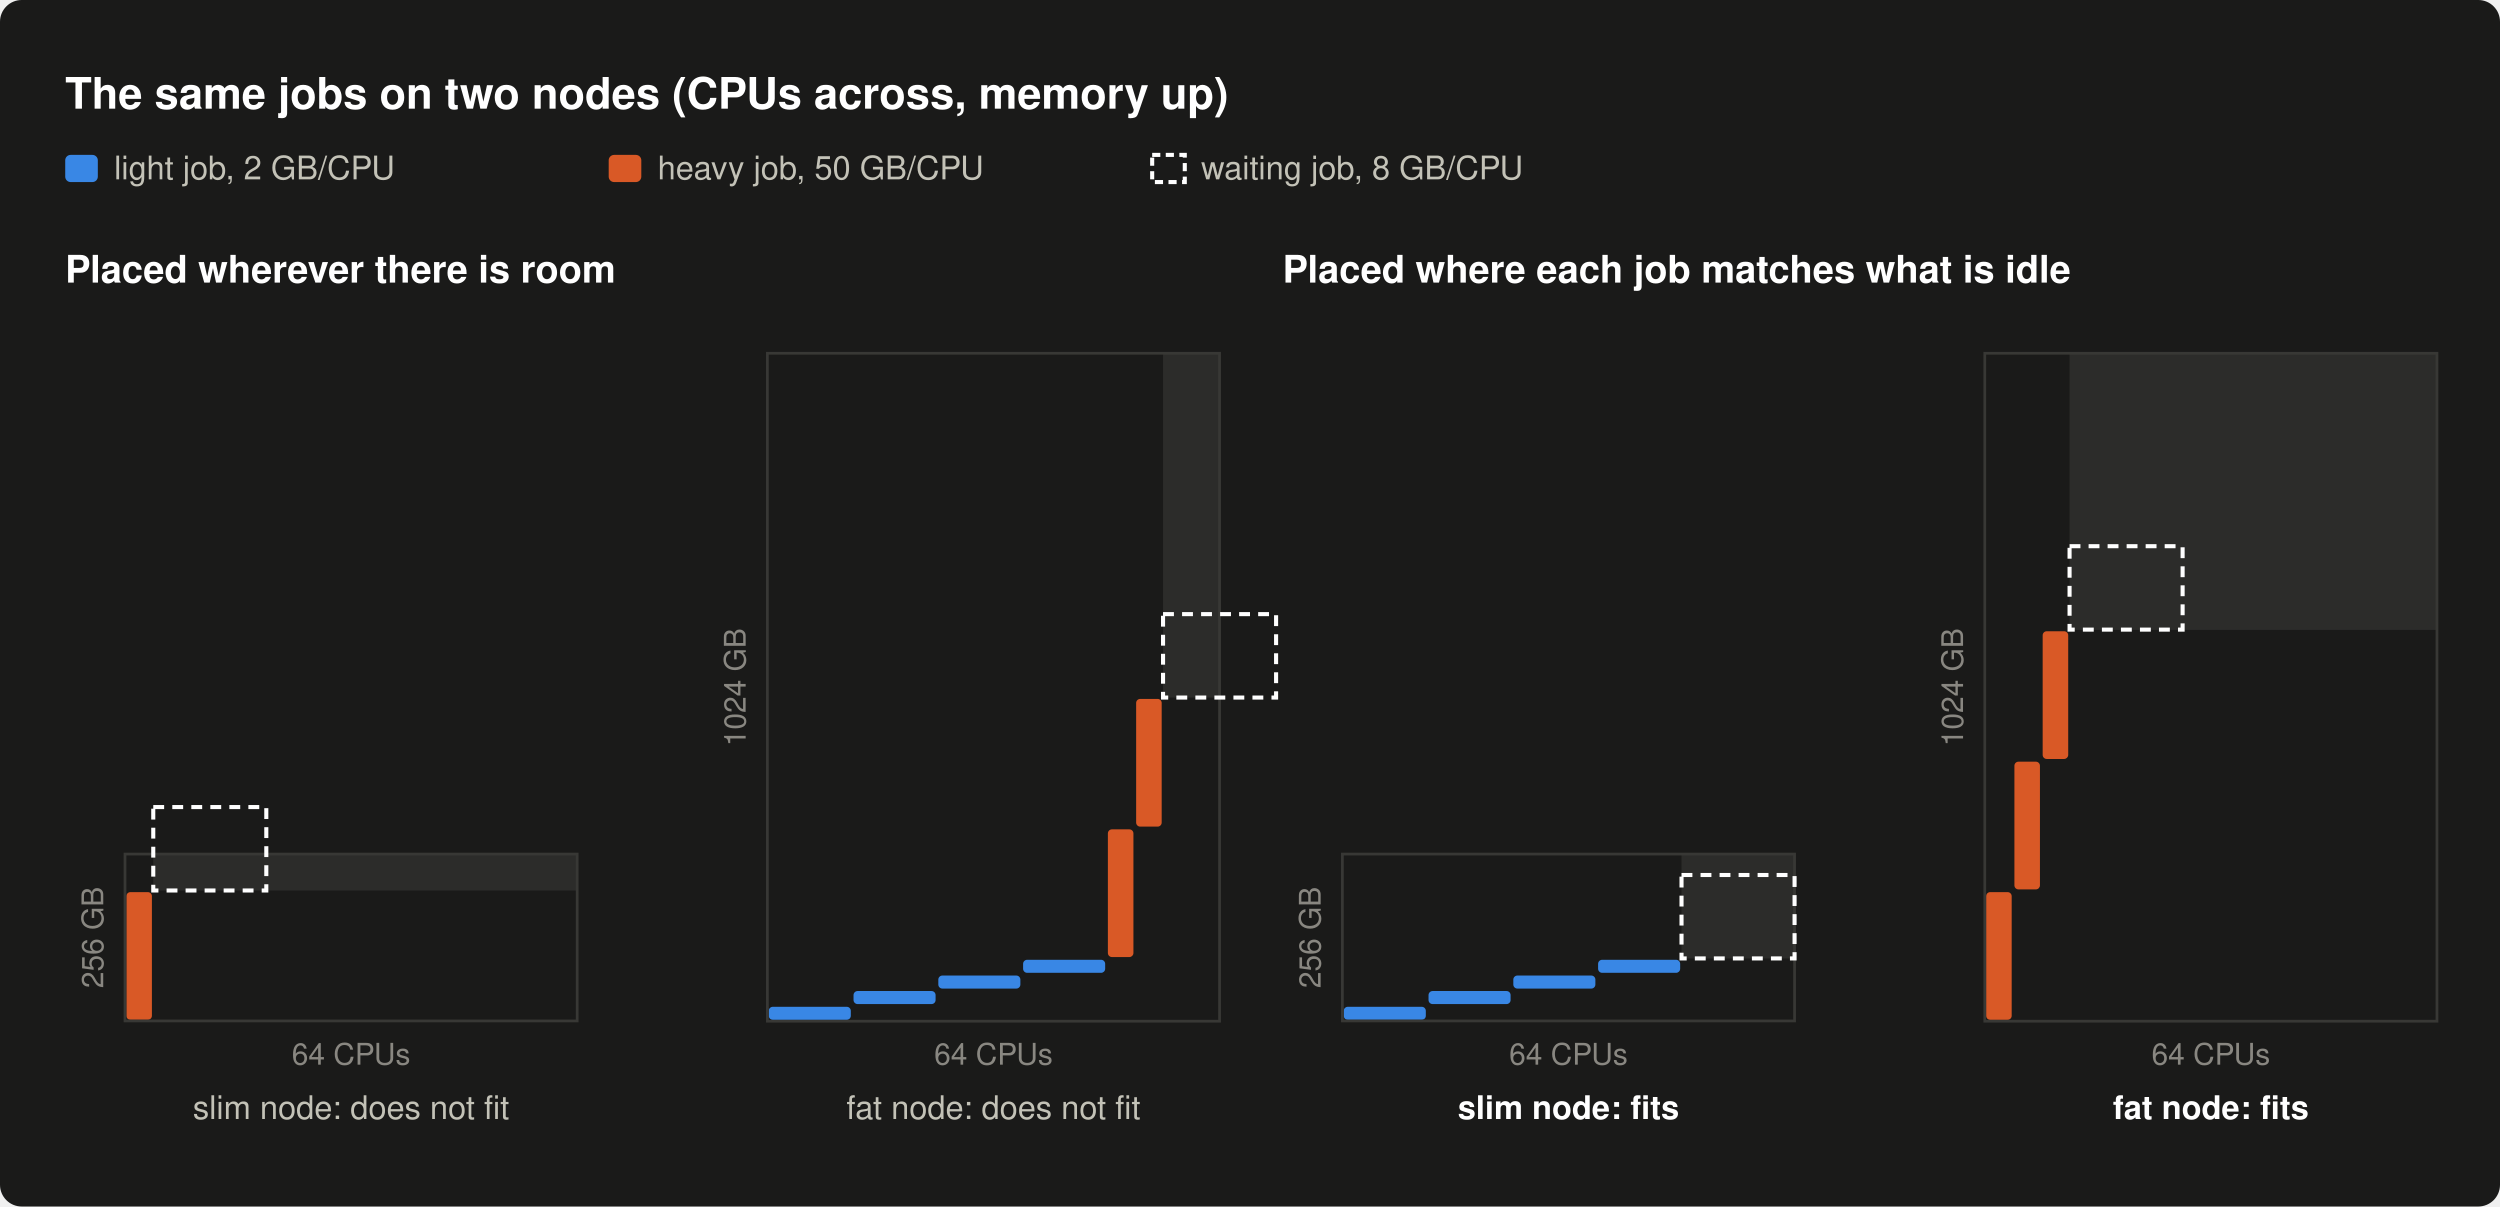
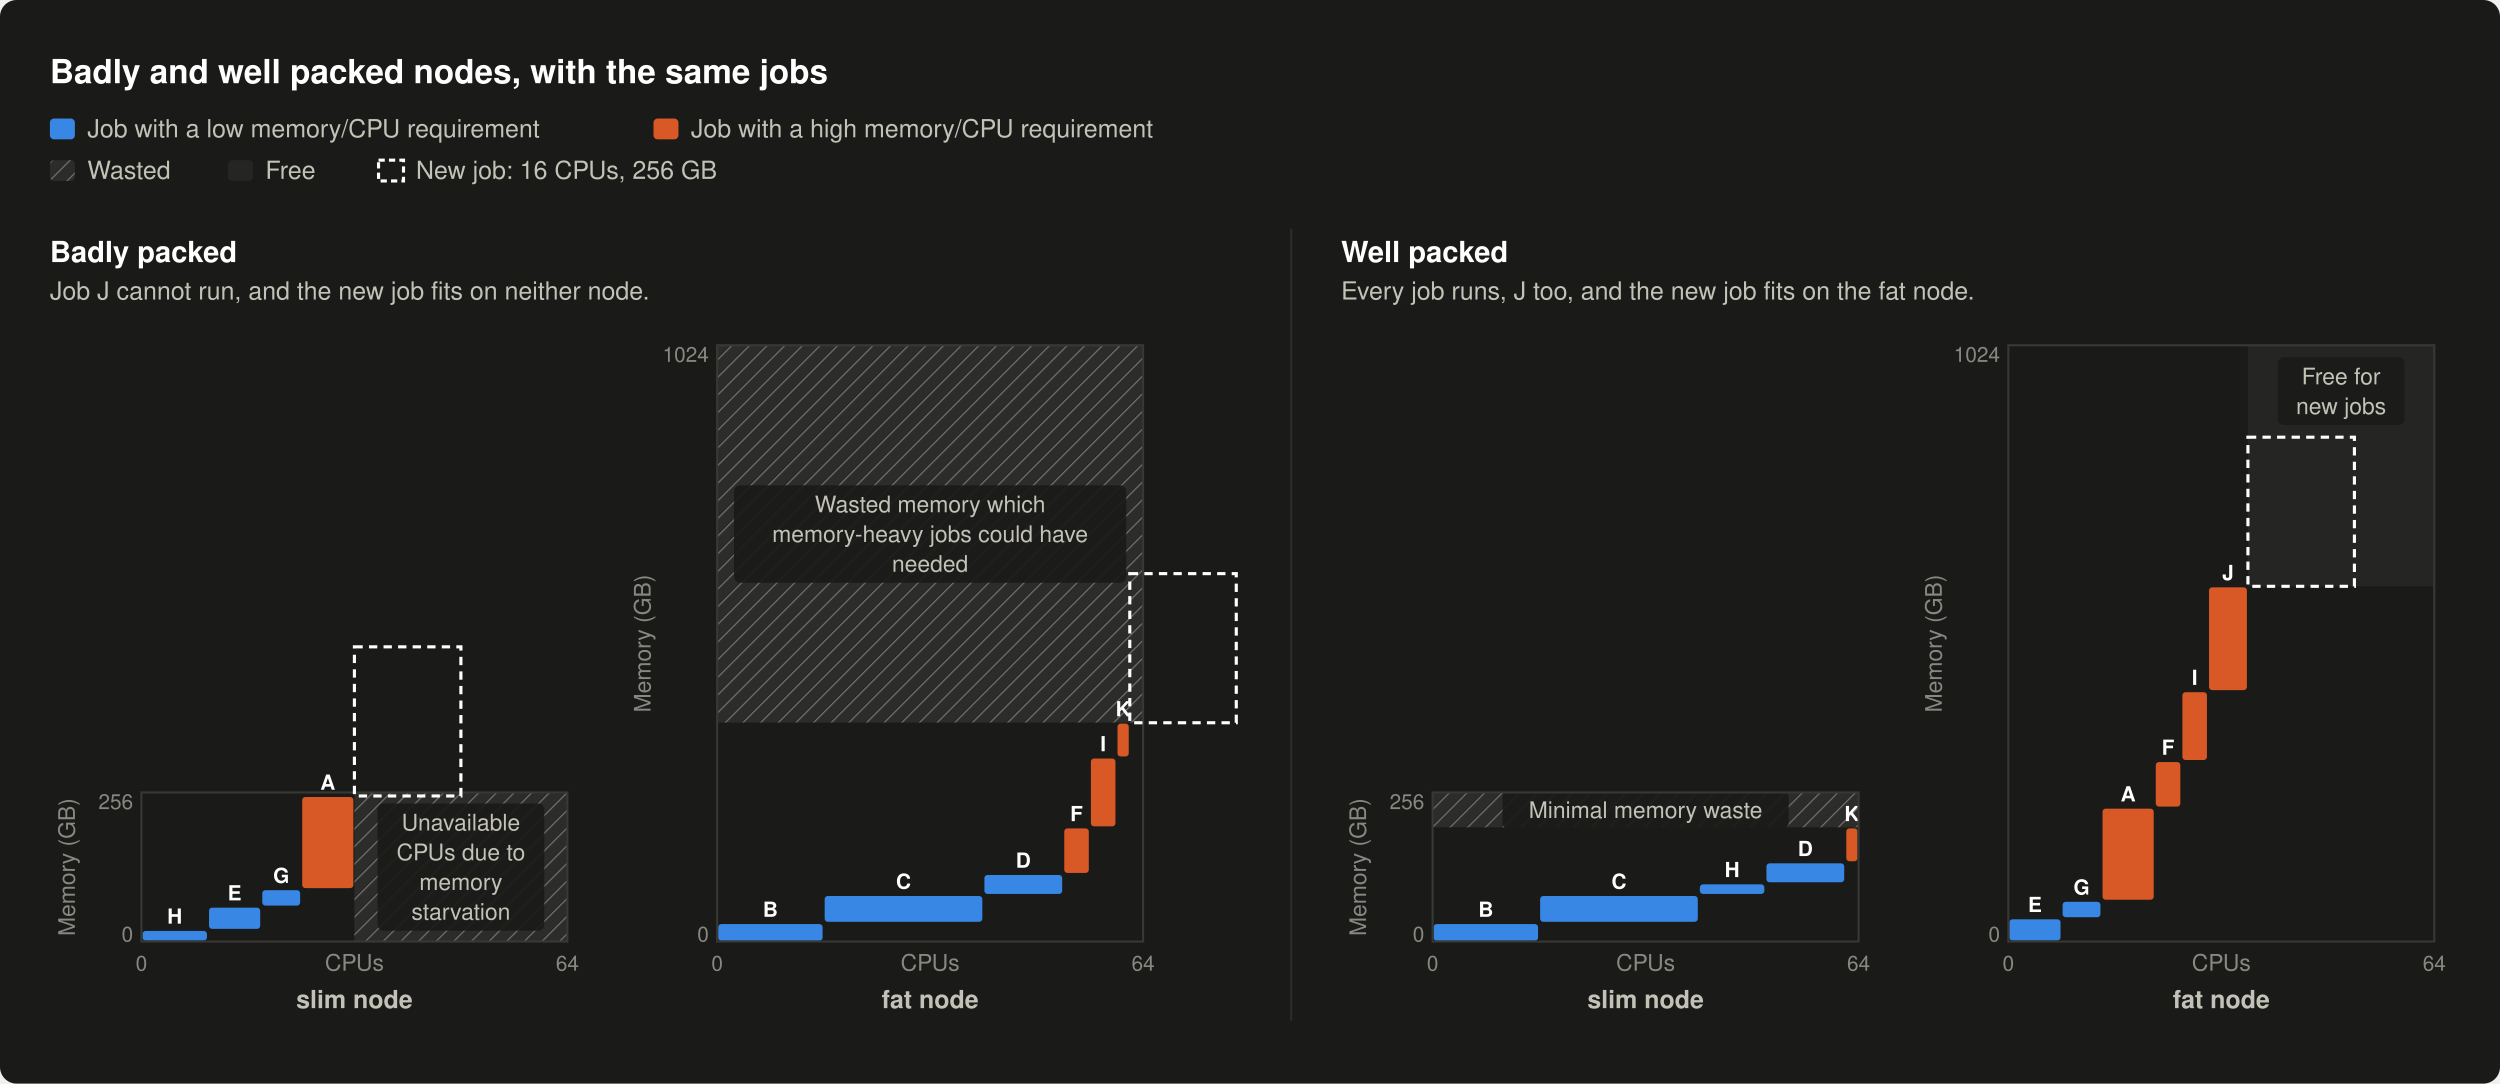
- <svg xmlns="http://www.w3.org/2000/svg" width="920" height="444" viewBox="0 0 920 444" font-family="-apple-system, 'Segoe UI', Helvetica, Arial, sans-serif" role="img">
+ <svg xmlns="http://www.w3.org/2000/svg" width="1202" height="521" viewBox="0 0 1202 521" font-family="-apple-system, 'Segoe UI', Helvetica, Arial, sans-serif" role="img">
+   <defs>
+     <pattern id="waste" width="6" height="6" patternUnits="userSpaceOnUse" patternTransform="rotate(45)">
+       <rect width="6" height="6" fill="#2c2c2a" />
+       <line x1="0" y1="0" x2="0" y2="6" stroke="#6f6e69" stroke-width="1.2" />
+     </pattern>
+   </defs>
  <rect width="100%" height="100%" rx="8" fill="#1a1a19" />
-   <text x="24.0" y="40.0" fill="#ffffff" font-size="16" font-weight="600" text-anchor="start">The same jobs on two nodes (CPUs across, memory up)</text>
+   <text x="24.0" y="40.0" fill="#ffffff" font-size="16" font-weight="600" text-anchor="start">Badly and well packed nodes, with the same jobs</text>
  <rect x="24" y="57" width="12" height="10" rx="2" fill="#3987e5" />
-   <text x="42.0" y="66.0" fill="#c3c2b7" font-size="12" font-weight="400" text-anchor="start">light job, 2 GB/CPU</text>
-   <rect x="224" y="57" width="12" height="10" rx="2" fill="#d95926" />
-   <text x="242.0" y="66.0" fill="#c3c2b7" font-size="12" font-weight="400" text-anchor="start">heavy job, 50 GB/CPU</text>
-   <rect x="424" y="57" width="12" height="10" fill="none" stroke="#ffffff" stroke-width="1.5" stroke-dasharray="3 2" />
-   <text x="442.0" y="66.0" fill="#c3c2b7" font-size="12" font-weight="400" text-anchor="start">waiting job, 8 GB/CPU</text>
-   <text x="24.0" y="104.0" fill="#ffffff" font-size="14" font-weight="600" text-anchor="start">Placed wherever there is room</text>
-   <rect x="56.4" y="314.3" width="156.0" height="13.4" fill="#2c2c2a" />
-   <rect x="46.5" y="328.3" width="9.4" height="47.0" rx="1.5" fill="#d95926" />
-   <rect x="46.0" y="314.3" width="166.4" height="61.4" fill="none" stroke="#383835" stroke-width="1" />
-   <text x="129.2" y="391.8" fill="#898781" font-size="11" font-weight="400" text-anchor="middle">64 CPUs</text>
-   <text x="38.0" y="345.0" fill="#898781" font-size="11" text-anchor="middle" transform="rotate(-90 38.0 345.0)">256 GB</text>
-   <rect x="56.4" y="297.0" width="41.6" height="30.7" fill="none" stroke="#ffffff" stroke-width="1.5" stroke-dasharray="4 3" />
-   <text x="129.2" y="411.8" fill="#c3c2b7" font-size="12" font-weight="400" text-anchor="middle">slim node: does not fit</text>
-   <rect x="428.0" y="130.0" width="20.8" height="126.7" fill="#2c2c2a" />
-   <rect x="282.9" y="370.5" width="30.2" height="4.8" rx="1.5" fill="#3987e5" />
-   <rect x="314.1" y="364.7" width="30.2" height="4.8" rx="1.5" fill="#3987e5" />
-   <rect x="345.3" y="359.0" width="30.2" height="4.8" rx="1.5" fill="#3987e5" />
-   <rect x="376.5" y="353.2" width="30.2" height="4.8" rx="1.5" fill="#3987e5" />
-   <rect x="407.7" y="305.2" width="9.4" height="47.0" rx="1.5" fill="#d95926" />
-   <rect x="418.1" y="257.2" width="9.4" height="47.0" rx="1.5" fill="#d95926" />
-   <rect x="282.4" y="130.0" width="166.4" height="245.8" fill="none" stroke="#383835" stroke-width="1" />
-   <text x="365.6" y="391.8" fill="#898781" font-size="11" font-weight="400" text-anchor="middle">64 CPUs</text>
-   <text x="274.4" y="252.9" fill="#898781" font-size="11" text-anchor="middle" transform="rotate(-90 274.4 252.9)">1024 GB</text>
-   <rect x="428.0" y="226.0" width="41.6" height="30.7" fill="none" stroke="#ffffff" stroke-width="1.5" stroke-dasharray="4 3" />
-   <text x="365.6" y="411.8" fill="#c3c2b7" font-size="12" font-weight="400" text-anchor="middle">fat node: does not fit</text>
-   <text x="472.0" y="104.0" fill="#ffffff" font-size="14" font-weight="600" text-anchor="start">Placed where each job matches what is idle</text>
-   <rect x="618.8" y="314.3" width="41.6" height="38.4" fill="#2c2c2a" />
-   <rect x="494.5" y="370.5" width="30.2" height="4.8" rx="1.5" fill="#3987e5" />
-   <rect x="525.7" y="364.7" width="30.2" height="4.8" rx="1.5" fill="#3987e5" />
-   <rect x="556.9" y="359.0" width="30.2" height="4.8" rx="1.5" fill="#3987e5" />
-   <rect x="588.1" y="353.2" width="30.2" height="4.8" rx="1.5" fill="#3987e5" />
-   <rect x="494.0" y="314.3" width="166.4" height="61.4" fill="none" stroke="#383835" stroke-width="1" />
-   <text x="577.2" y="391.8" fill="#898781" font-size="11" font-weight="400" text-anchor="middle">64 CPUs</text>
-   <text x="486.0" y="345.0" fill="#898781" font-size="11" text-anchor="middle" transform="rotate(-90 486.0 345.0)">256 GB</text>
-   <rect x="618.8" y="322.0" width="41.6" height="30.7" fill="none" stroke="#ffffff" stroke-width="1.5" stroke-dasharray="4 3" />
-   <text x="577.2" y="411.8" fill="#ffffff" font-size="12" font-weight="600" text-anchor="middle">slim node: fits</text>
-   <rect x="761.6" y="130.0" width="135.2" height="101.8" fill="#2c2c2a" />
-   <rect x="730.9" y="328.3" width="9.4" height="47.0" rx="1.5" fill="#d95926" />
-   <rect x="741.3" y="280.3" width="9.4" height="47.0" rx="1.5" fill="#d95926" />
-   <rect x="751.7" y="232.3" width="9.4" height="47.0" rx="1.5" fill="#d95926" />
-   <rect x="730.4" y="130.0" width="166.4" height="245.8" fill="none" stroke="#383835" stroke-width="1" />
-   <text x="813.6" y="391.8" fill="#898781" font-size="11" font-weight="400" text-anchor="middle">64 CPUs</text>
-   <text x="722.4" y="252.9" fill="#898781" font-size="11" text-anchor="middle" transform="rotate(-90 722.4 252.9)">1024 GB</text>
-   <rect x="761.6" y="201.0" width="41.6" height="30.7" fill="none" stroke="#ffffff" stroke-width="1.5" stroke-dasharray="4 3" />
-   <text x="813.6" y="411.8" fill="#ffffff" font-size="12" font-weight="600" text-anchor="middle">fat node: fits</text>
+   <text x="42.0" y="66.0" fill="#c3c2b7" font-size="12" font-weight="400" text-anchor="start">Job with a low memory/CPU requirement</text>
+   <rect x="314.2" y="57" width="12" height="10" rx="2" fill="#d95926" />
+   <text x="332.2" y="66.0" fill="#c3c2b7" font-size="12" font-weight="400" text-anchor="start">Job with a high memory/CPU requirement</text>
+   <rect x="24" y="77" width="12" height="10" rx="2" fill="url(#waste)" />
+   <text x="42.0" y="86.0" fill="#c3c2b7" font-size="12" font-weight="400" text-anchor="start">Wasted</text>
+   <rect x="109.6" y="77" width="12" height="10" rx="2" fill="#252524" />
+   <text x="127.6" y="86.0" fill="#c3c2b7" font-size="12" font-weight="400" text-anchor="start">Free</text>
+   <rect x="182.0" y="77" width="12" height="10" fill="none" stroke="#ffffff" stroke-width="1.5" stroke-dasharray="3 2" />
+   <text x="200.0" y="86.0" fill="#c3c2b7" font-size="12" font-weight="400" text-anchor="start">New job: 16 CPUs, 256 GB</text>
+   <text x="24.0" y="126.0" fill="#ffffff" font-size="14" font-weight="600" text-anchor="start">Badly packed</text>
+   <text x="24.0" y="144.0" fill="#c3c2b7" font-size="12" font-weight="400" text-anchor="start">Job J cannot run, and the new job fits on neither node.</text>
+   <rect x="170.4" y="381.0" width="102.4" height="71.7" fill="url(#waste)" />
+   <rect x="181.5" y="386.3" width="80.2" height="61.2" rx="3" fill="#1a1a19" fill-opacity="0.92" />
+   <text x="221.6" y="399.3" fill="#c3c2b7" font-size="11" font-weight="400" text-anchor="middle">Unavailable</text>
+   <text x="221.6" y="413.6" fill="#c3c2b7" font-size="11" font-weight="400" text-anchor="middle">CPUs due to</text>
+   <text x="221.6" y="427.9" fill="#c3c2b7" font-size="11" font-weight="400" text-anchor="middle">memory</text>
+   <text x="221.6" y="442.2" fill="#c3c2b7" font-size="11" font-weight="400" text-anchor="middle">starvation</text>
+   <rect x="68.5" y="447.6" width="31.0" height="4.6" rx="1.5" fill="#3987e5" />
+   <text x="84.0" y="444.1" fill="#ffffff" font-size="10" font-weight="600" text-anchor="middle">H</text>
+   <rect x="100.5" y="436.4" width="24.6" height="10.2" rx="1.5" fill="#3987e5" />
+   <text x="112.8" y="432.9" fill="#ffffff" font-size="10" font-weight="600" text-anchor="middle">E</text>
+   <rect x="126.1" y="428.0" width="18.2" height="7.4" rx="1.5" fill="#3987e5" />
+   <text x="135.2" y="424.5" fill="#ffffff" font-size="10" font-weight="600" text-anchor="middle">G</text>
+   <rect x="145.3" y="383.2" width="24.6" height="43.8" rx="1.5" fill="#d95926" />
+   <text x="157.6" y="379.7" fill="#ffffff" font-size="10" font-weight="600" text-anchor="middle">A</text>
+   <rect x="68.0" y="381.0" width="204.8" height="71.7" fill="none" stroke="#383835" stroke-width="1" />
+   <rect x="170.4" y="311.0" width="51.2" height="71.7" fill="none" stroke="#ffffff" stroke-width="1.5" stroke-dasharray="4 3" />
+   <text x="68.0" y="466.7" fill="#898781" font-size="10" font-weight="400" text-anchor="middle">0</text>
+   <text x="272.8" y="466.7" fill="#898781" font-size="10" font-weight="400" text-anchor="middle">64</text>
+   <text x="170.4" y="466.7" fill="#898781" font-size="11" font-weight="400" text-anchor="middle">CPUs</text>
+   <text x="64.0" y="452.7" fill="#898781" font-size="10" font-weight="400" text-anchor="end">0</text>
+   <text x="64.0" y="389.0" fill="#898781" font-size="10" font-weight="400" text-anchor="end">256</text>
+   <text x="36.0" y="416.9" fill="#898781" font-size="11" text-anchor="middle" transform="rotate(-90 36.0 416.9)">Memory (GB)</text>
+   <text x="170.4" y="484.7" fill="#c3c2b7" font-size="12" font-weight="600" text-anchor="middle">slim node</text>
+   <rect x="344.8" y="166.0" width="204.8" height="181.4" fill="url(#waste)" />
+   <rect x="352.9" y="233.3" width="188.6" height="46.9" rx="3" fill="#1a1a19" fill-opacity="0.92" />
+   <text x="447.2" y="246.3" fill="#c3c2b7" font-size="11" font-weight="400" text-anchor="middle">Wasted memory which</text>
+   <text x="447.2" y="260.6" fill="#c3c2b7" font-size="11" font-weight="400" text-anchor="middle">memory-heavy jobs could have</text>
+   <text x="447.2" y="274.9" fill="#c3c2b7" font-size="11" font-weight="400" text-anchor="middle">needed</text>
+   <rect x="345.3" y="444.3" width="50.2" height="8.0" rx="1.5" fill="#3987e5" />
+   <text x="370.4" y="440.8" fill="#ffffff" font-size="10" font-weight="600" text-anchor="middle">B</text>
+   <rect x="396.5" y="430.8" width="75.8" height="12.4" rx="1.5" fill="#3987e5" />
+   <text x="434.4" y="427.3" fill="#ffffff" font-size="10" font-weight="600" text-anchor="middle">C</text>
+   <rect x="473.3" y="420.7" width="37.4" height="9.1" rx="1.5" fill="#3987e5" />
+   <text x="492.0" y="417.2" fill="#ffffff" font-size="10" font-weight="600" text-anchor="middle">D</text>
+   <rect x="511.7" y="398.3" width="11.8" height="21.4" rx="1.5" fill="#d95926" />
+   <text x="517.6" y="394.8" fill="#ffffff" font-size="10" font-weight="600" text-anchor="middle">F</text>
+   <rect x="524.5" y="364.7" width="11.8" height="32.6" rx="1.5" fill="#d95926" />
+   <text x="530.4" y="361.2" fill="#ffffff" font-size="10" font-weight="600" text-anchor="middle">I</text>
+   <rect x="537.3" y="347.9" width="5.4" height="15.8" rx="1.5" fill="#d95926" />
+   <text x="540.0" y="344.4" fill="#ffffff" font-size="10" font-weight="600" text-anchor="middle">K</text>
+   <rect x="344.8" y="166.0" width="204.8" height="286.7" fill="none" stroke="#383835" stroke-width="1" />
+   <rect x="543.2" y="275.8" width="51.2" height="71.7" fill="none" stroke="#ffffff" stroke-width="1.5" stroke-dasharray="4 3" />
+   <text x="344.8" y="466.7" fill="#898781" font-size="10" font-weight="400" text-anchor="middle">0</text>
+   <text x="549.6" y="466.7" fill="#898781" font-size="10" font-weight="400" text-anchor="middle">64</text>
+   <text x="447.2" y="466.7" fill="#898781" font-size="11" font-weight="400" text-anchor="middle">CPUs</text>
+   <text x="340.8" y="452.7" fill="#898781" font-size="10" font-weight="400" text-anchor="end">0</text>
+   <text x="340.8" y="174.0" fill="#898781" font-size="10" font-weight="400" text-anchor="end">1024</text>
+   <text x="312.8" y="309.4" fill="#898781" font-size="11" text-anchor="middle" transform="rotate(-90 312.8 309.4)">Memory (GB)</text>
+   <text x="447.2" y="484.7" fill="#c3c2b7" font-size="12" font-weight="600" text-anchor="middle">fat node</text>
+   <text x="644.8" y="126.0" fill="#ffffff" font-size="14" font-weight="600" text-anchor="start">Well packed</text>
+   <text x="644.8" y="144.0" fill="#c3c2b7" font-size="12" font-weight="400" text-anchor="start">Every job runs, J too, and the new job fits on the fat node.</text>
+   <rect x="688.8" y="381.0" width="204.8" height="16.8" fill="url(#waste)" />
+   <rect x="722.4" y="380.3" width="137.6" height="18.3" rx="3" fill="#1a1a19" fill-opacity="0.92" />
+   <text x="791.2" y="393.3" fill="#c3c2b7" font-size="11" font-weight="400" text-anchor="middle">Minimal memory waste</text>
+   <rect x="689.3" y="444.3" width="50.2" height="8.0" rx="1.5" fill="#3987e5" />
+   <text x="714.4" y="440.8" fill="#ffffff" font-size="10" font-weight="600" text-anchor="middle">B</text>
+   <rect x="740.5" y="430.8" width="75.8" height="12.4" rx="1.5" fill="#3987e5" />
+   <text x="778.4" y="427.3" fill="#ffffff" font-size="10" font-weight="600" text-anchor="middle">C</text>
+   <rect x="817.3" y="425.2" width="31.0" height="4.6" rx="1.5" fill="#3987e5" />
+   <text x="832.8" y="421.7" fill="#ffffff" font-size="10" font-weight="600" text-anchor="middle">H</text>
+   <rect x="849.3" y="415.1" width="37.4" height="9.1" rx="1.5" fill="#3987e5" />
+   <text x="868.0" y="411.6" fill="#ffffff" font-size="10" font-weight="600" text-anchor="middle">D</text>
+   <rect x="887.7" y="398.3" width="5.4" height="15.8" rx="1.5" fill="#d95926" />
+   <text x="890.4" y="394.8" fill="#ffffff" font-size="10" font-weight="600" text-anchor="middle">K</text>
+   <rect x="688.8" y="381.0" width="204.8" height="71.7" fill="none" stroke="#383835" stroke-width="1" />
+   <text x="688.8" y="466.7" fill="#898781" font-size="10" font-weight="400" text-anchor="middle">0</text>
+   <text x="893.6" y="466.7" fill="#898781" font-size="10" font-weight="400" text-anchor="middle">64</text>
+   <text x="791.2" y="466.7" fill="#898781" font-size="11" font-weight="400" text-anchor="middle">CPUs</text>
+   <text x="684.8" y="452.7" fill="#898781" font-size="10" font-weight="400" text-anchor="end">0</text>
+   <text x="684.8" y="389.0" fill="#898781" font-size="10" font-weight="400" text-anchor="end">256</text>
+   <text x="656.8" y="416.9" fill="#898781" font-size="11" text-anchor="middle" transform="rotate(-90 656.8 416.9)">Memory (GB)</text>
+   <text x="791.2" y="484.7" fill="#c3c2b7" font-size="12" font-weight="600" text-anchor="middle">slim node</text>
+   <rect x="1080.8" y="166.0" width="89.6" height="115.9" fill="#252524" />
+   <rect x="1095.1" y="171.8" width="61.0" height="32.6" rx="3" fill="#1a1a19" fill-opacity="0.92" />
+   <text x="1125.6" y="184.8" fill="#c3c2b7" font-size="11" font-weight="400" text-anchor="middle">Free for</text>
+   <text x="1125.6" y="199.1" fill="#c3c2b7" font-size="11" font-weight="400" text-anchor="middle">new jobs</text>
+   <rect x="966.1" y="442.0" width="24.6" height="10.2" rx="1.5" fill="#3987e5" />
+   <text x="978.4" y="438.5" fill="#ffffff" font-size="10" font-weight="600" text-anchor="middle">E</text>
+   <rect x="991.7" y="433.6" width="18.2" height="7.4" rx="1.5" fill="#3987e5" />
+   <text x="1000.8" y="430.1" fill="#ffffff" font-size="10" font-weight="600" text-anchor="middle">G</text>
+   <rect x="1010.9" y="388.8" width="24.6" height="43.8" rx="1.5" fill="#d95926" />
+   <text x="1023.2" y="385.3" fill="#ffffff" font-size="10" font-weight="600" text-anchor="middle">A</text>
+   <rect x="1036.5" y="366.4" width="11.8" height="21.4" rx="1.5" fill="#d95926" />
+   <text x="1042.4" y="362.9" fill="#ffffff" font-size="10" font-weight="600" text-anchor="middle">F</text>
+   <rect x="1049.3" y="332.8" width="11.8" height="32.6" rx="1.5" fill="#d95926" />
+   <text x="1055.2" y="329.3" fill="#ffffff" font-size="10" font-weight="600" text-anchor="middle">I</text>
+   <rect x="1062.1" y="282.4" width="18.2" height="49.4" rx="1.5" fill="#d95926" />
+   <text x="1071.2" y="278.9" fill="#ffffff" font-size="10" font-weight="600" text-anchor="middle">J</text>
+   <rect x="965.6" y="166.0" width="204.8" height="286.7" fill="none" stroke="#383835" stroke-width="1" />
+   <rect x="1080.8" y="210.2" width="51.2" height="71.7" fill="none" stroke="#ffffff" stroke-width="1.5" stroke-dasharray="4 3" />
+   <text x="965.6" y="466.7" fill="#898781" font-size="10" font-weight="400" text-anchor="middle">0</text>
+   <text x="1170.4" y="466.7" fill="#898781" font-size="10" font-weight="400" text-anchor="middle">64</text>
+   <text x="1068.0" y="466.7" fill="#898781" font-size="11" font-weight="400" text-anchor="middle">CPUs</text>
+   <text x="961.6" y="452.7" fill="#898781" font-size="10" font-weight="400" text-anchor="end">0</text>
+   <text x="961.6" y="174.0" fill="#898781" font-size="10" font-weight="400" text-anchor="end">1024</text>
+   <text x="933.6" y="309.4" fill="#898781" font-size="11" text-anchor="middle" transform="rotate(-90 933.6 309.4)">Memory (GB)</text>
+   <text x="1068.0" y="484.7" fill="#c3c2b7" font-size="12" font-weight="600" text-anchor="middle">fat node</text>
+   <line x1="620.8" y1="110.0" x2="620.8" y2="490.7" stroke="#2c2c2a" stroke-width="1" />
</svg>
